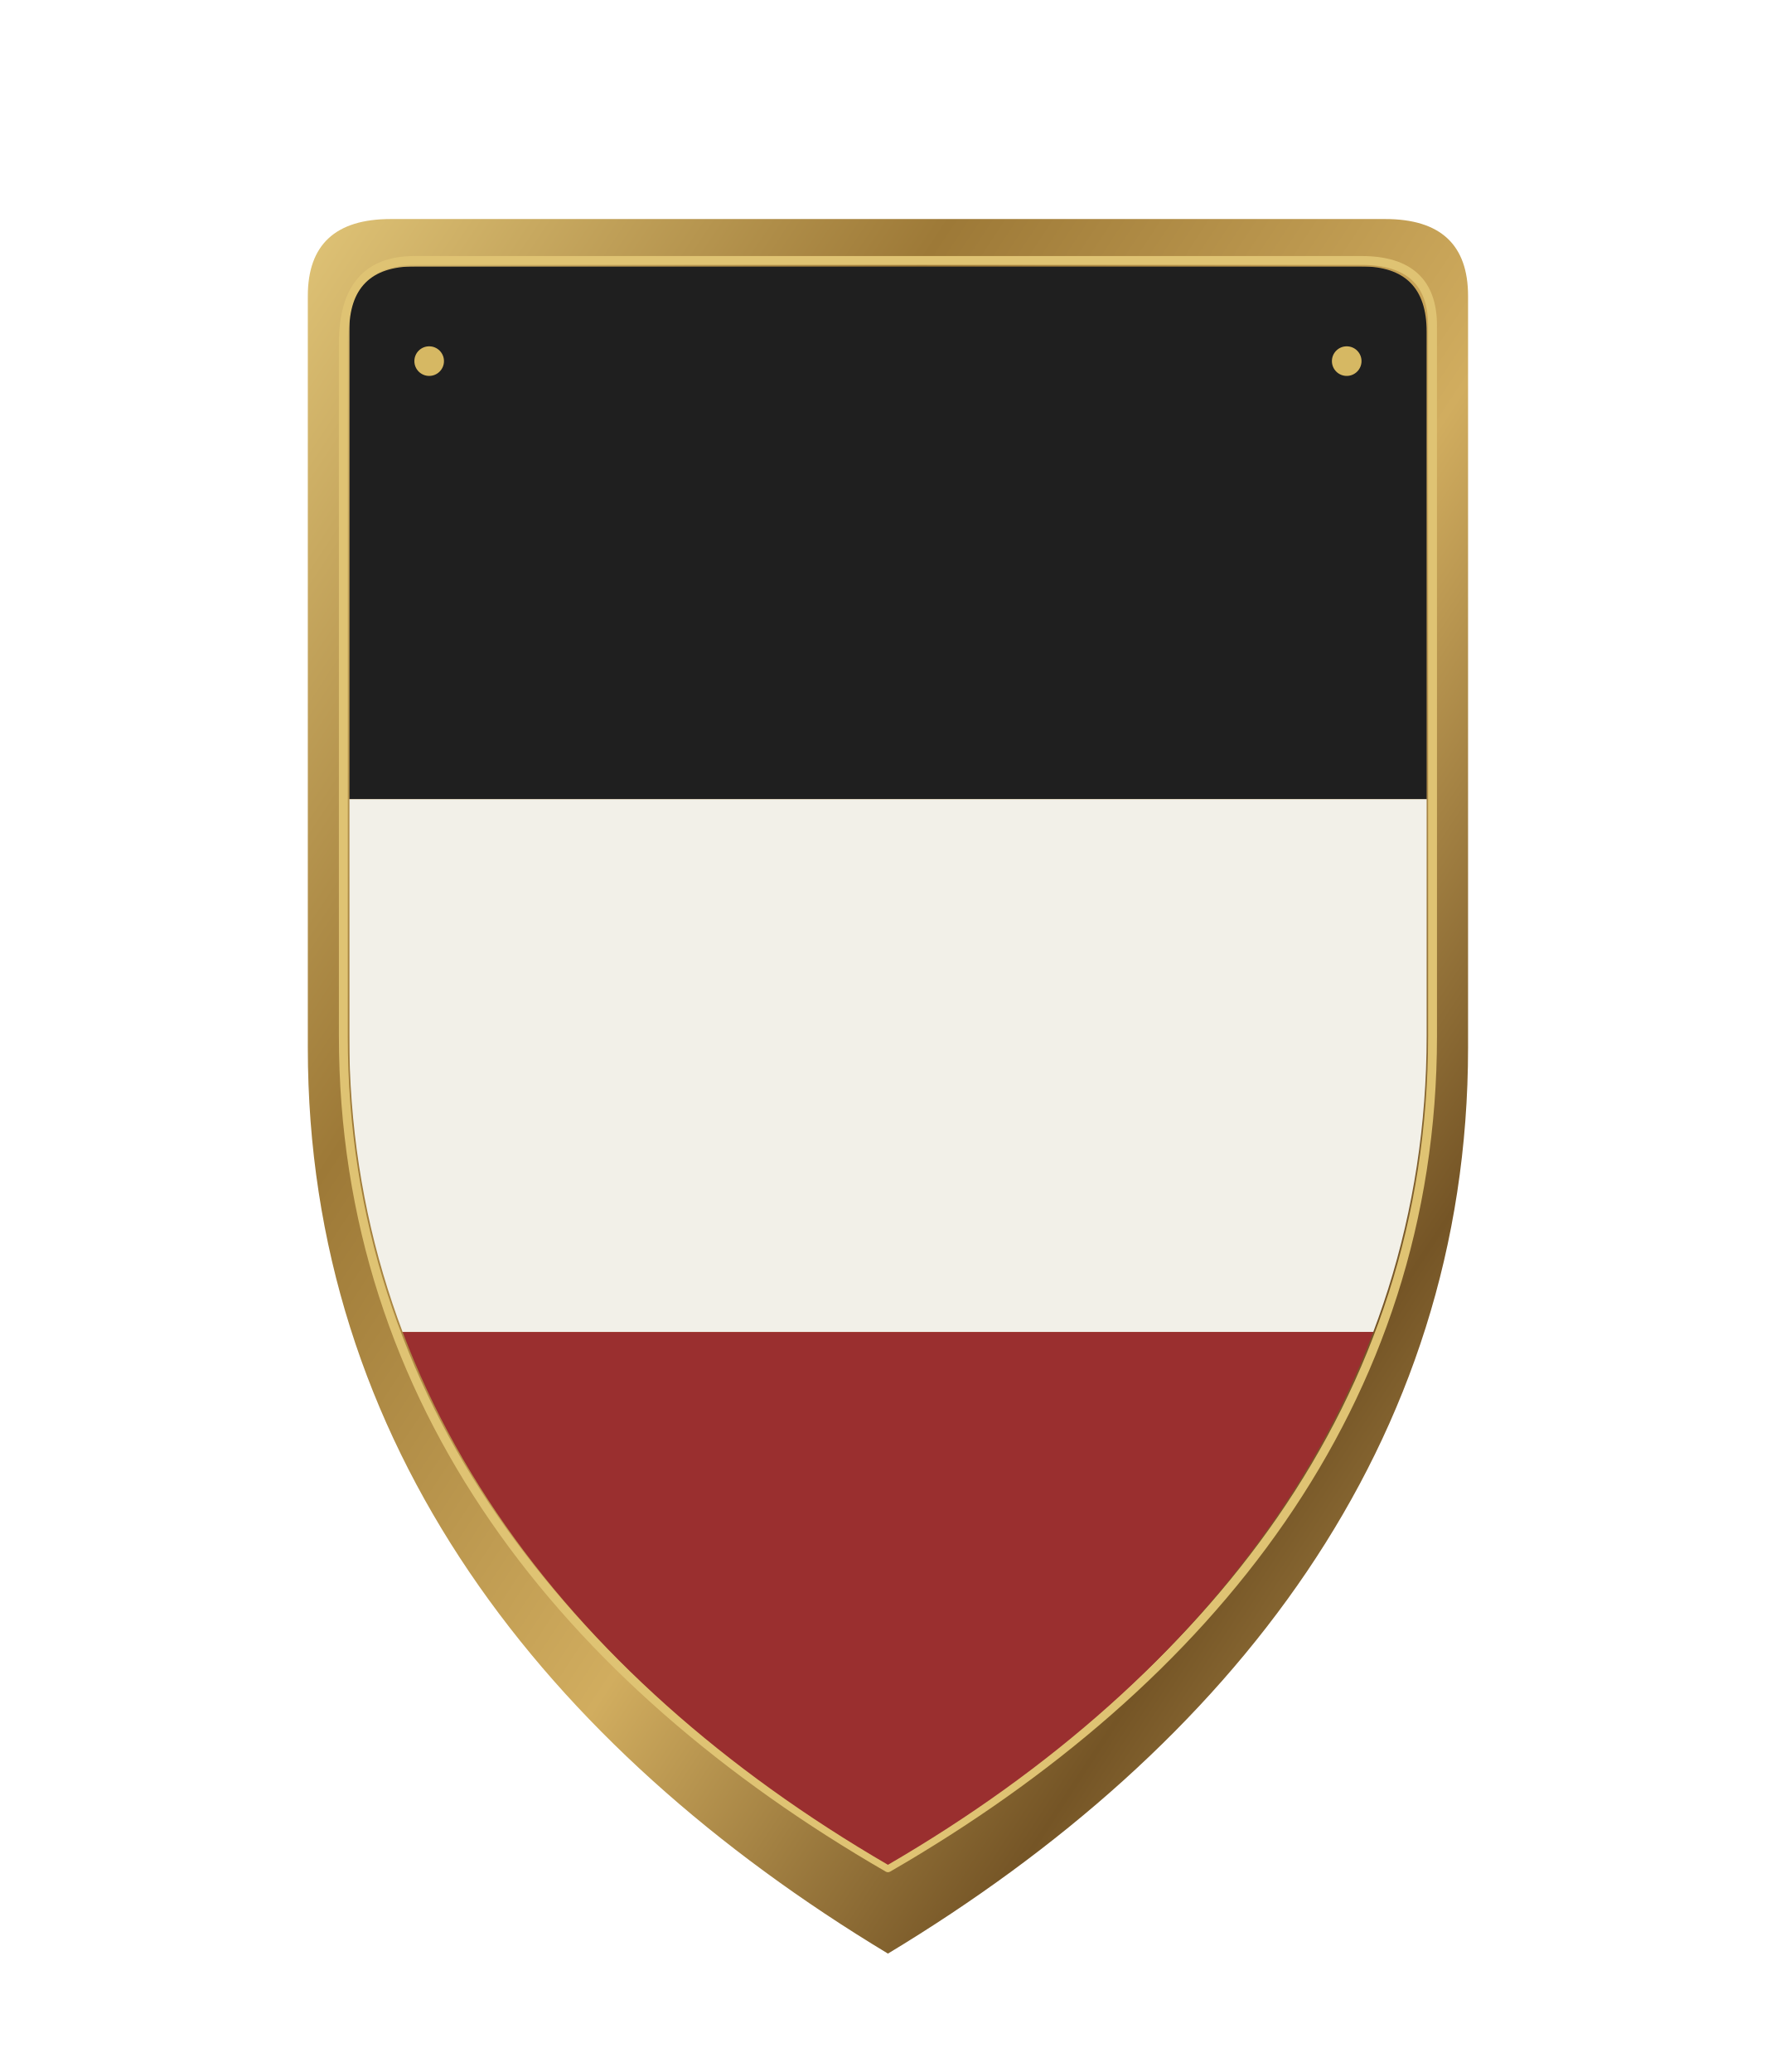
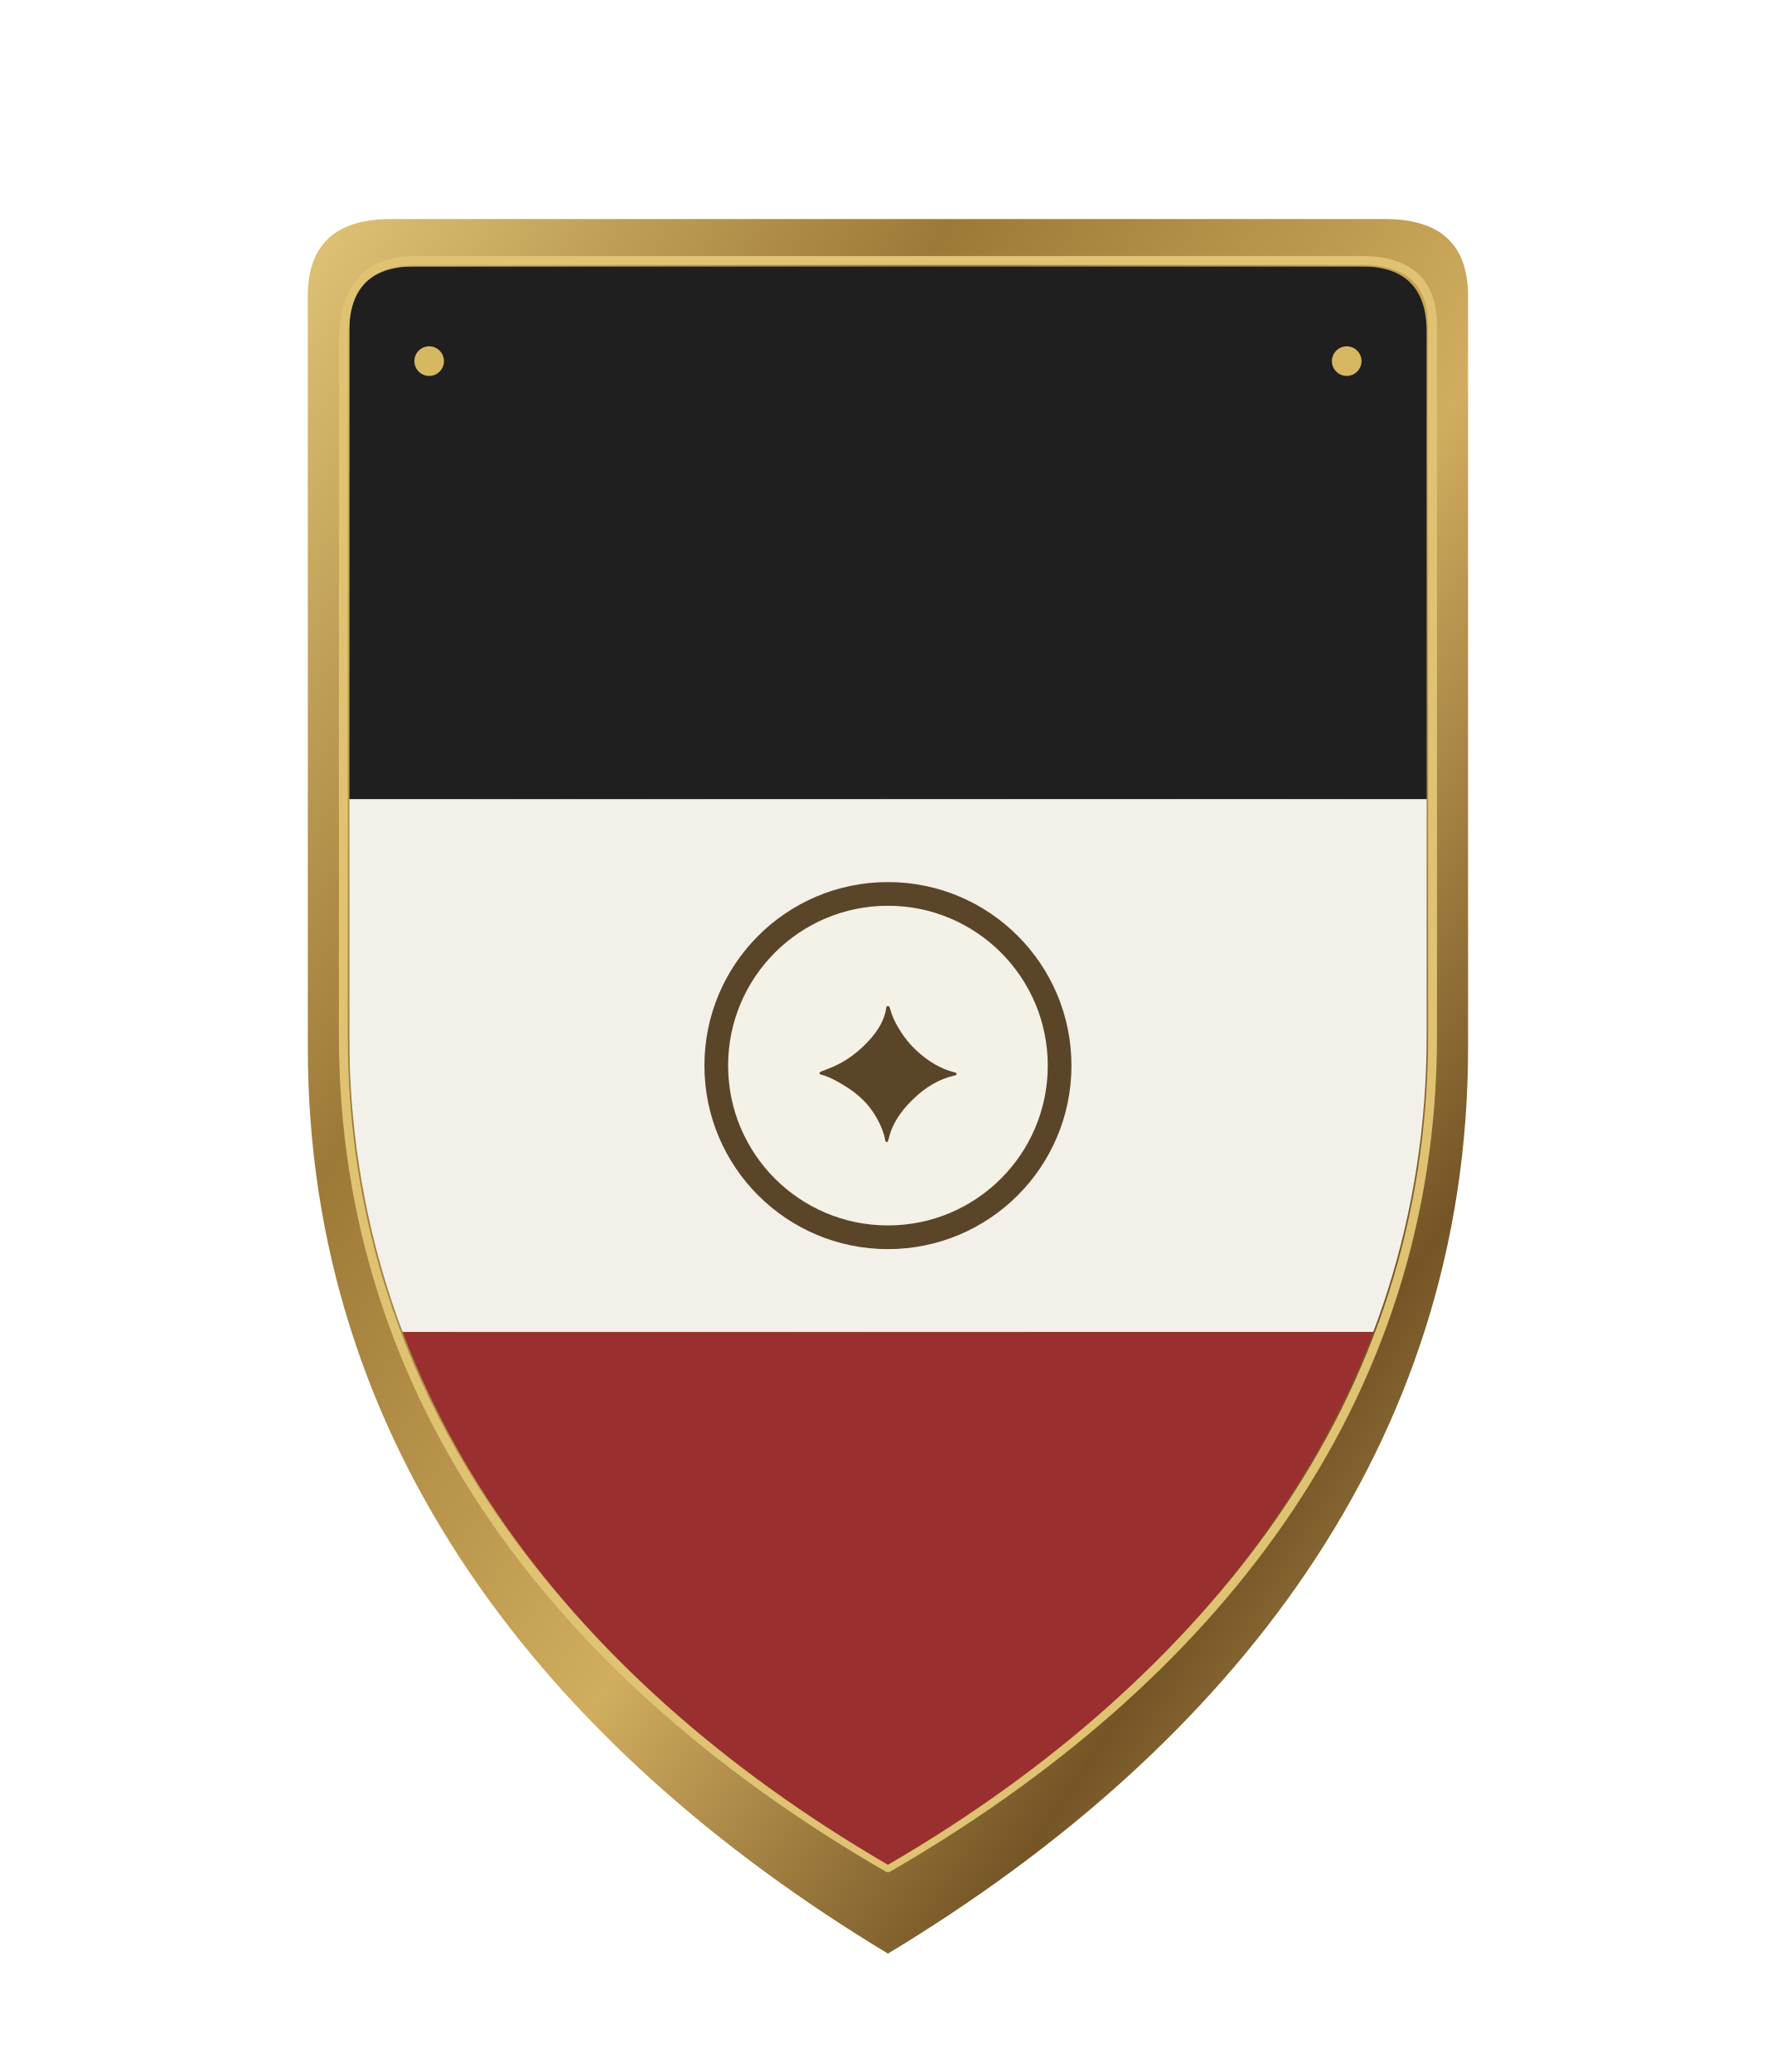
<svg xmlns="http://www.w3.org/2000/svg" viewBox="0 0 600 700" width="600" height="700">
  <defs>
    <linearGradient id="antique-brass" x1="0%" y1="0%" x2="100%" y2="100%">
      <stop offset="0%" stop-color="#e0c477" />
      <stop offset="28%" stop-color="#9d7937" />
      <stop offset="55%" stop-color="#d1ad5f" />
      <stop offset="78%" stop-color="#755526" />
      <stop offset="100%" stop-color="#c9a85d" />
    </linearGradient>
    <linearGradient id="dark-edge" x1="0%" y1="0%" x2="0%" y2="100%">
      <stop offset="0%" stop-color="#40392f" />
      <stop offset="100%" stop-color="#171916" />
    </linearGradient>
    <clipPath id="shield-clip">
      <path d="         M 118 112         Q 118 90 140 90         L 460 90         Q 482 90 482 112         L 482 350         C 482 470 410 566 300 630         C 190 566 118 470 118 350         Z" />
    </clipPath>
  </defs>
  <g id="shield" filter="url(#shield-shadow)">
    <path id="shield-outer" d="             M 104 100             Q 104 74 132 74             L 468 74             Q 496 74 496 100             L 496 354             C 496 488 416 590 300 660             C 184 590 104 488 104 354             Z" fill="url(#antique-brass)" stroke="#3b2b16" stroke-width="0" stroke-linejoin="round" />
    <path id="shield-recess" d="             M 116 116             Q 116 88 140 88             L 460 88             Q 484 88 484 110             L 484 350             C 484 474 409 568 300 631             C 191 568 116 474 116 350             Z" fill="#00000000" stroke="#dfc373" stroke-width="3" stroke-linejoin="round" />
    <g id="flag-art" clip-path="url(#shield-clip)" filter="url(#paper-grain)">
      <rect x="118" y="90" width="365" height="180" fill="#1f1f1f" />
      <rect x="118" y="270" width="365" height="180" fill="#f2f0e8" />
      <rect x="118" y="450" width="365" height="180" fill="#9a2f2f" />
+       <circle cx="300" cy="360" r="58" fill="#f4f1e7" stroke="#5a4528" stroke-width="8" />
+       <text x="300" y="385" text-anchor="middle" font-family="serif" font-size="64" font-weight="bold" fill="#5a4528">✦</text>
    </g>
    <g fill="#d6b863" stroke="#4b351a" stroke-width="0">
      <circle cx="145" cy="122" r="5" />
      <circle cx="455" cy="122" r="5" />
    </g>
  </g>
</svg>
